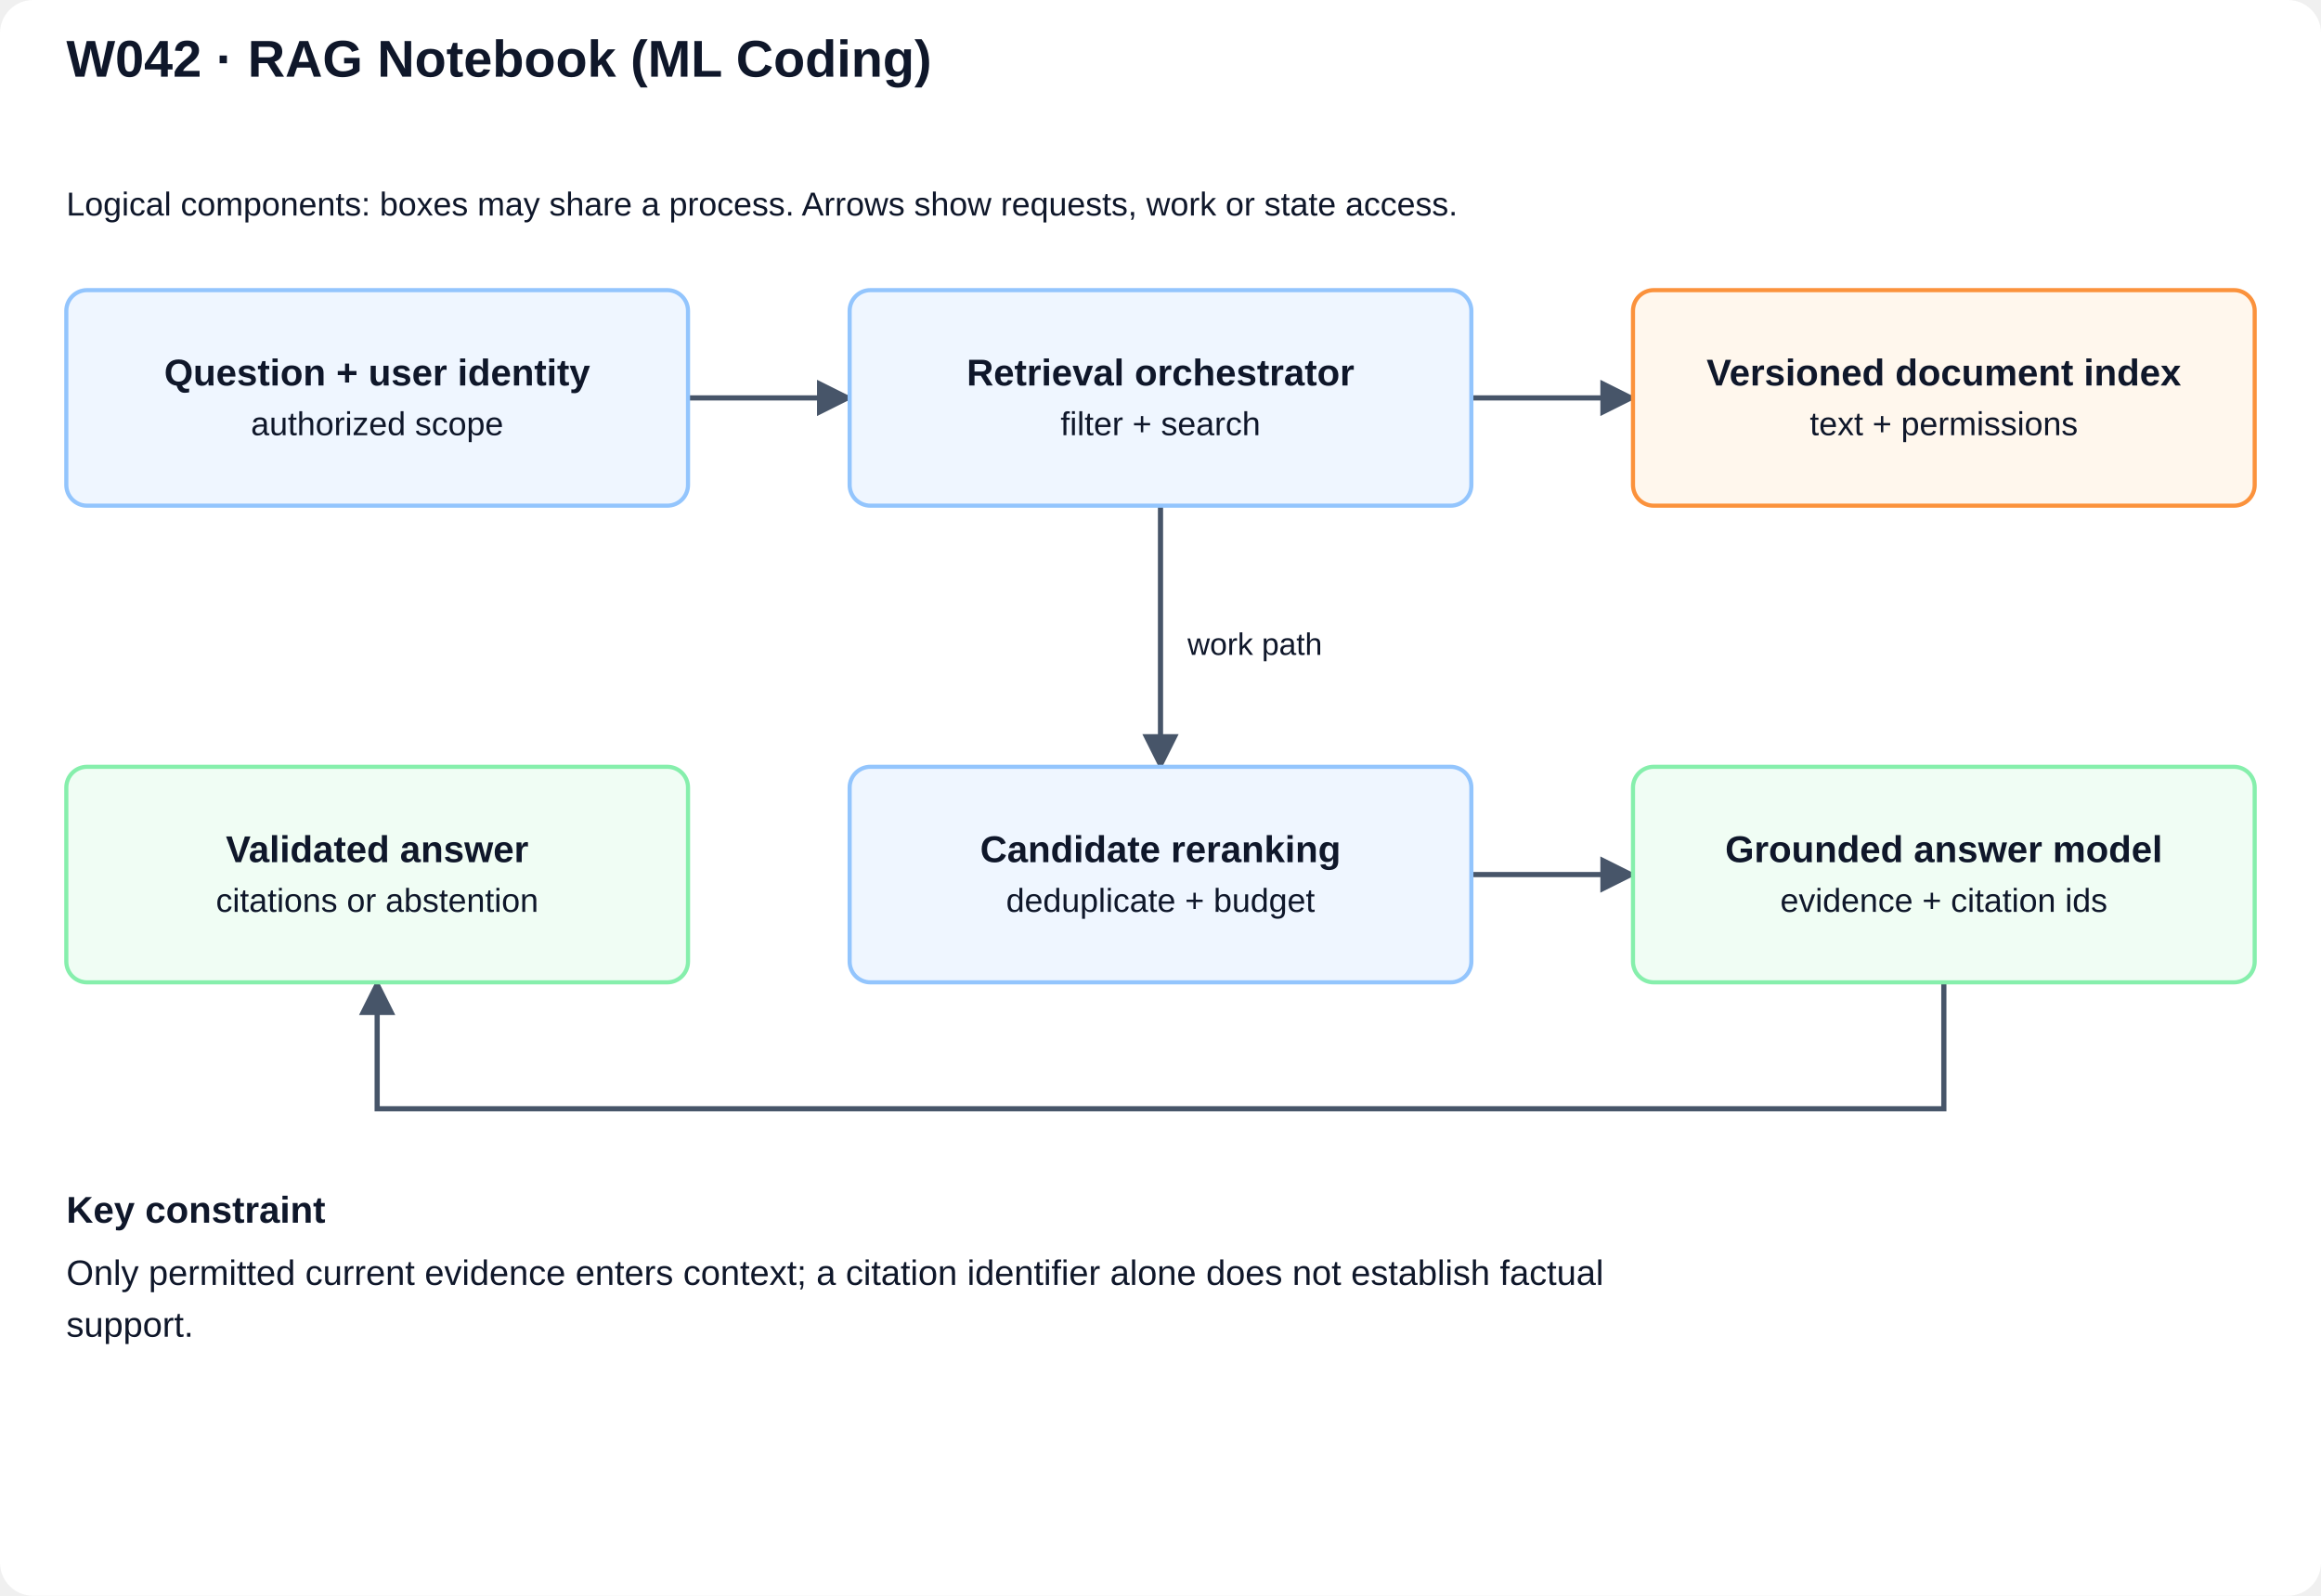
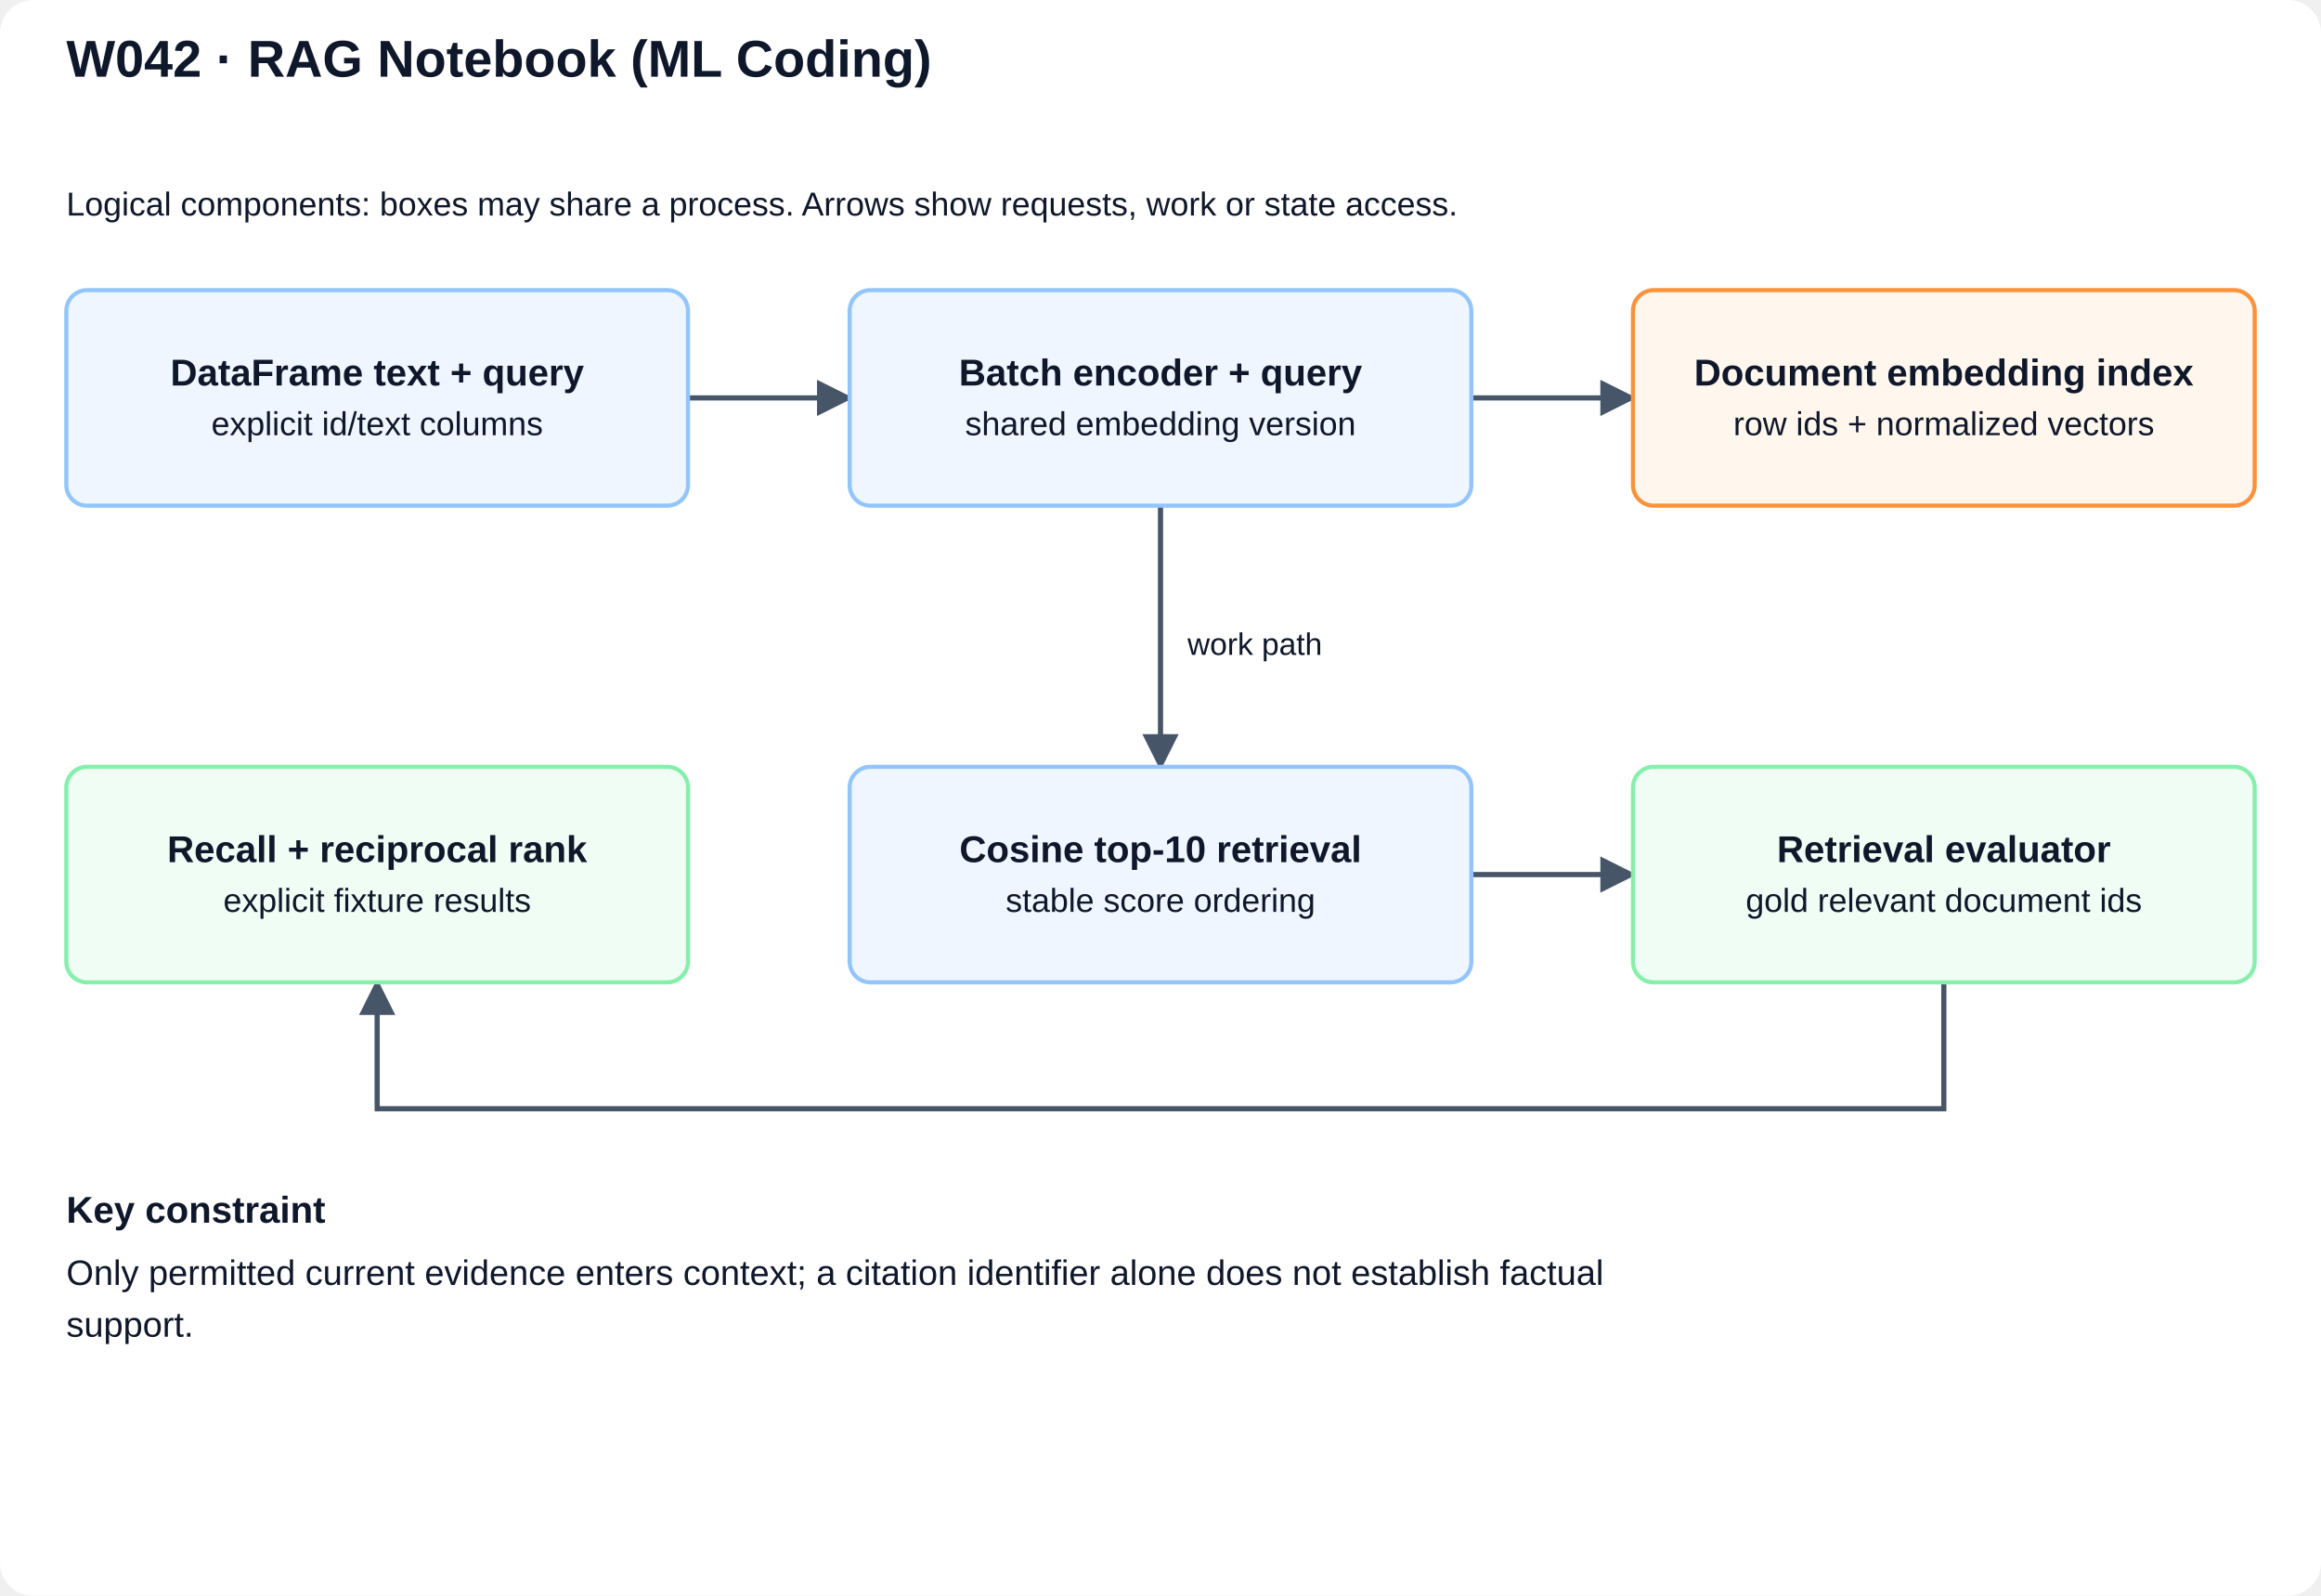
<svg xmlns="http://www.w3.org/2000/svg" width="1120" height="770" viewBox="0 0 1120 770" role="img" aria-labelledby="title desc">
  <defs>
    <marker id="arrow" viewBox="0 0 10 10" refX="9" refY="5" markerWidth="7" markerHeight="7" orient="auto-start-reverse">
      <path d="M0 0 L10 5 L0 10Z" fill="#475569" />
    </marker>
  </defs>
  <rect width="1120" height="770" rx="16" fill="white" />
  <g font-family="Arial, Helvetica, sans-serif" fill="#0f172a">
    <text x="32" y="37" font-size="25" font-weight="700" text-anchor="start">W042 · RAG Notebook (ML Coding)</text>
    <text x="32" y="104" font-size="16" font-weight="400" text-anchor="start">Logical components: boxes may share a process. Arrows show requests, work or state access.</text>
    <polyline points="332,192 410,192" stroke="#475569" stroke-width="2.5" fill="none" marker-end="url(#arrow)" />
    <polyline points="710,192 788,192" stroke="#475569" stroke-width="2.5" fill="none" marker-end="url(#arrow)" />
    <polyline points="560,244 560,370" stroke="#475569" stroke-width="2.5" fill="none" marker-end="url(#arrow)" />
    <text x="573" y="316" font-size="15" font-weight="400" text-anchor="start">work path</text>
    <polyline points="710,422 788,422" stroke="#475569" stroke-width="2.5" fill="none" marker-end="url(#arrow)" />
    <polyline points="938,474 938,535 182,535 182,474" stroke="#475569" stroke-width="2.5" fill="none" marker-end="url(#arrow)" />
    <rect x="32" y="140" width="300" height="104" rx="10" fill="#eff6ff" stroke="#93c5fd" stroke-width="2" />
-     <text x="182" y="186" font-size="18" font-weight="700" text-anchor="middle">Question + user identity</text>
-     <text x="182" y="210" font-size="16" font-weight="400" text-anchor="middle">authorized scope</text>
+     <text x="182" y="186" font-size="18" font-weight="700" text-anchor="middle">DataFrame text + query</text>
+     <text x="182" y="210" font-size="16" font-weight="400" text-anchor="middle">explicit id/text columns</text>
    <rect x="410" y="140" width="300" height="104" rx="10" fill="#eff6ff" stroke="#93c5fd" stroke-width="2" />
-     <text x="560" y="186" font-size="18" font-weight="700" text-anchor="middle">Retrieval orchestrator</text>
-     <text x="560" y="210" font-size="16" font-weight="400" text-anchor="middle">filter + search</text>
+     <text x="560" y="186" font-size="18" font-weight="700" text-anchor="middle">Batch encoder + query</text>
+     <text x="560" y="210" font-size="16" font-weight="400" text-anchor="middle">shared embedding version</text>
    <rect x="788" y="140" width="300" height="104" rx="10" fill="#fff7ed" stroke="#fb923c" stroke-width="2" />
-     <text x="938" y="186" font-size="18" font-weight="700" text-anchor="middle">Versioned document index</text>
-     <text x="938" y="210" font-size="16" font-weight="400" text-anchor="middle">text + permissions</text>
+     <text x="938" y="186" font-size="18" font-weight="700" text-anchor="middle">Document embedding index</text>
+     <text x="938" y="210" font-size="16" font-weight="400" text-anchor="middle">row ids + normalized vectors</text>
    <rect x="410" y="370" width="300" height="104" rx="10" fill="#eff6ff" stroke="#93c5fd" stroke-width="2" />
-     <text x="560" y="416" font-size="18" font-weight="700" text-anchor="middle">Candidate reranking</text>
-     <text x="560" y="440" font-size="16" font-weight="400" text-anchor="middle">deduplicate + budget</text>
+     <text x="560" y="416" font-size="18" font-weight="700" text-anchor="middle">Cosine top-10 retrieval</text>
+     <text x="560" y="440" font-size="16" font-weight="400" text-anchor="middle">stable score ordering</text>
    <rect x="788" y="370" width="300" height="104" rx="10" fill="#f0fdf4" stroke="#86efac" stroke-width="2" />
-     <text x="938" y="416" font-size="18" font-weight="700" text-anchor="middle">Grounded answer model</text>
-     <text x="938" y="440" font-size="16" font-weight="400" text-anchor="middle">evidence + citation ids</text>
+     <text x="938" y="416" font-size="18" font-weight="700" text-anchor="middle">Retrieval evaluator</text>
+     <text x="938" y="440" font-size="16" font-weight="400" text-anchor="middle">gold relevant document ids</text>
    <rect x="32" y="370" width="300" height="104" rx="10" fill="#f0fdf4" stroke="#86efac" stroke-width="2" />
-     <text x="182" y="416" font-size="18" font-weight="700" text-anchor="middle">Validated answer</text>
-     <text x="182" y="440" font-size="16" font-weight="400" text-anchor="middle">citations or abstention</text>
+     <text x="182" y="416" font-size="18" font-weight="700" text-anchor="middle">Recall + reciprocal rank</text>
+     <text x="182" y="440" font-size="16" font-weight="400" text-anchor="middle">explicit fixture results</text>
    <text x="32" y="590" font-size="18" font-weight="700" text-anchor="start">Key constraint</text>
    <text x="32" y="620" font-size="17" font-weight="400" text-anchor="start">Only permitted current evidence enters context; a citation identifier alone does not establish factual</text>
    <text x="32" y="645" font-size="17" font-weight="400" text-anchor="start">support.</text>
  </g>
</svg>
